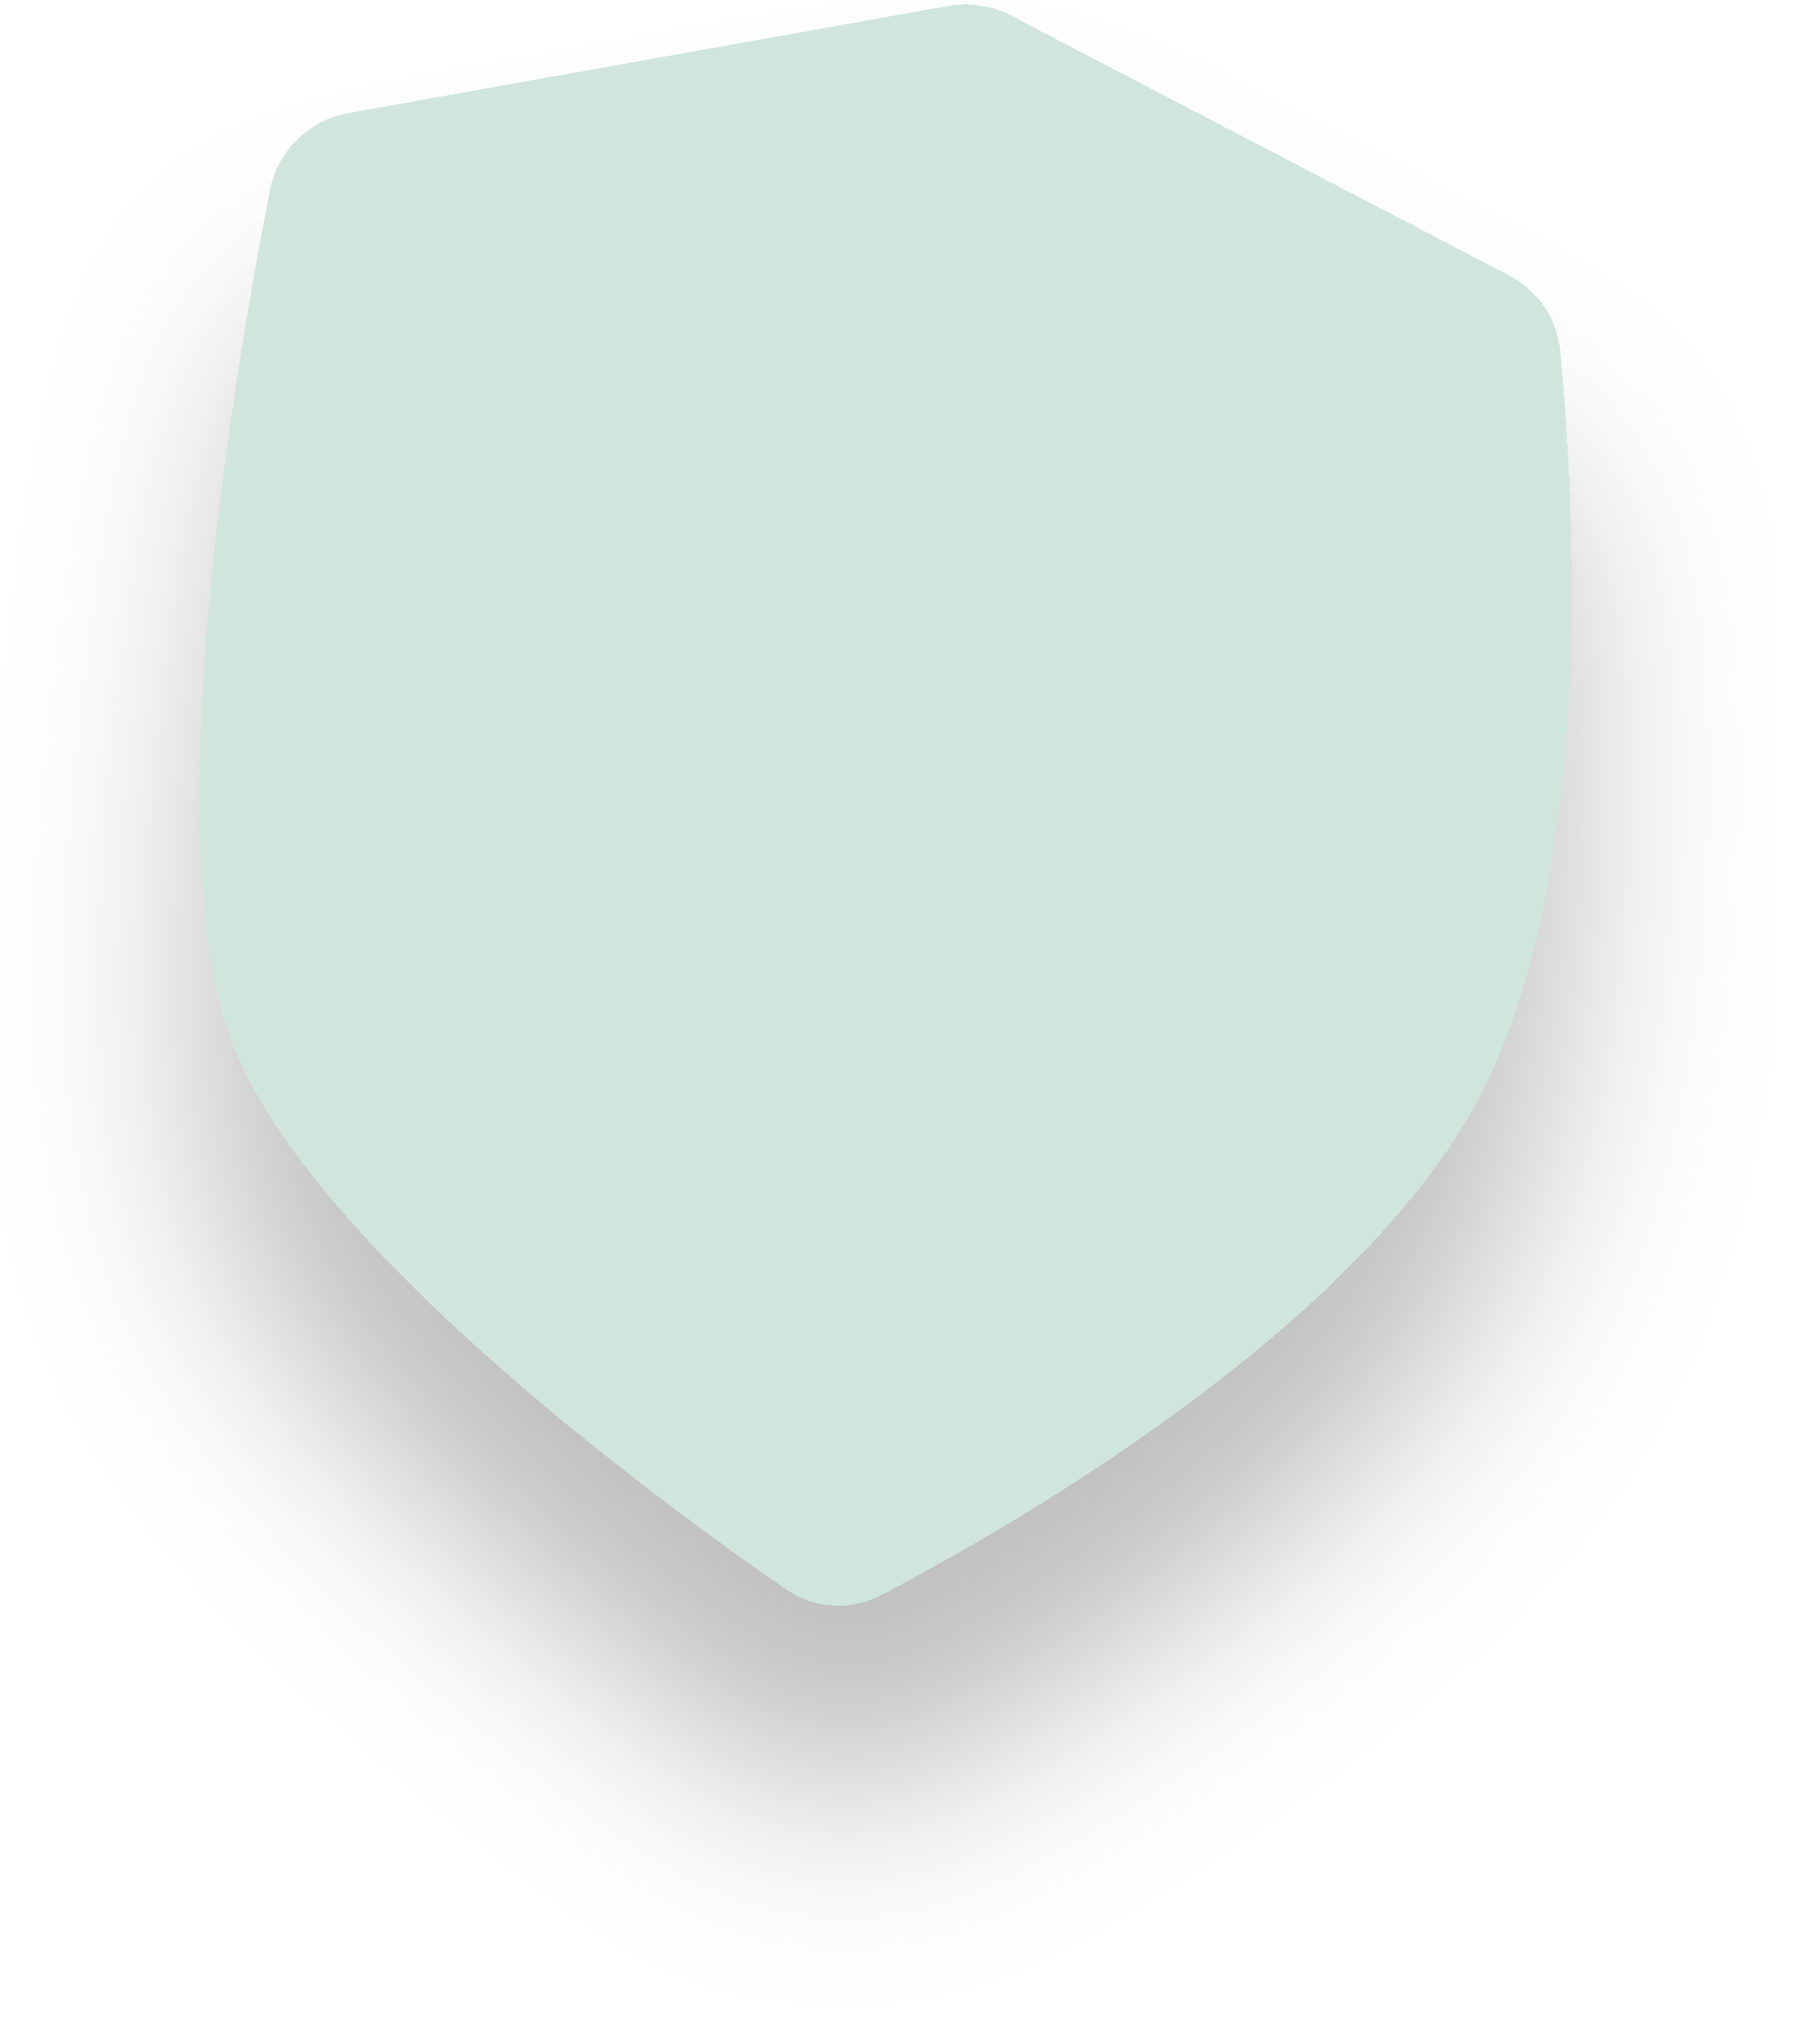
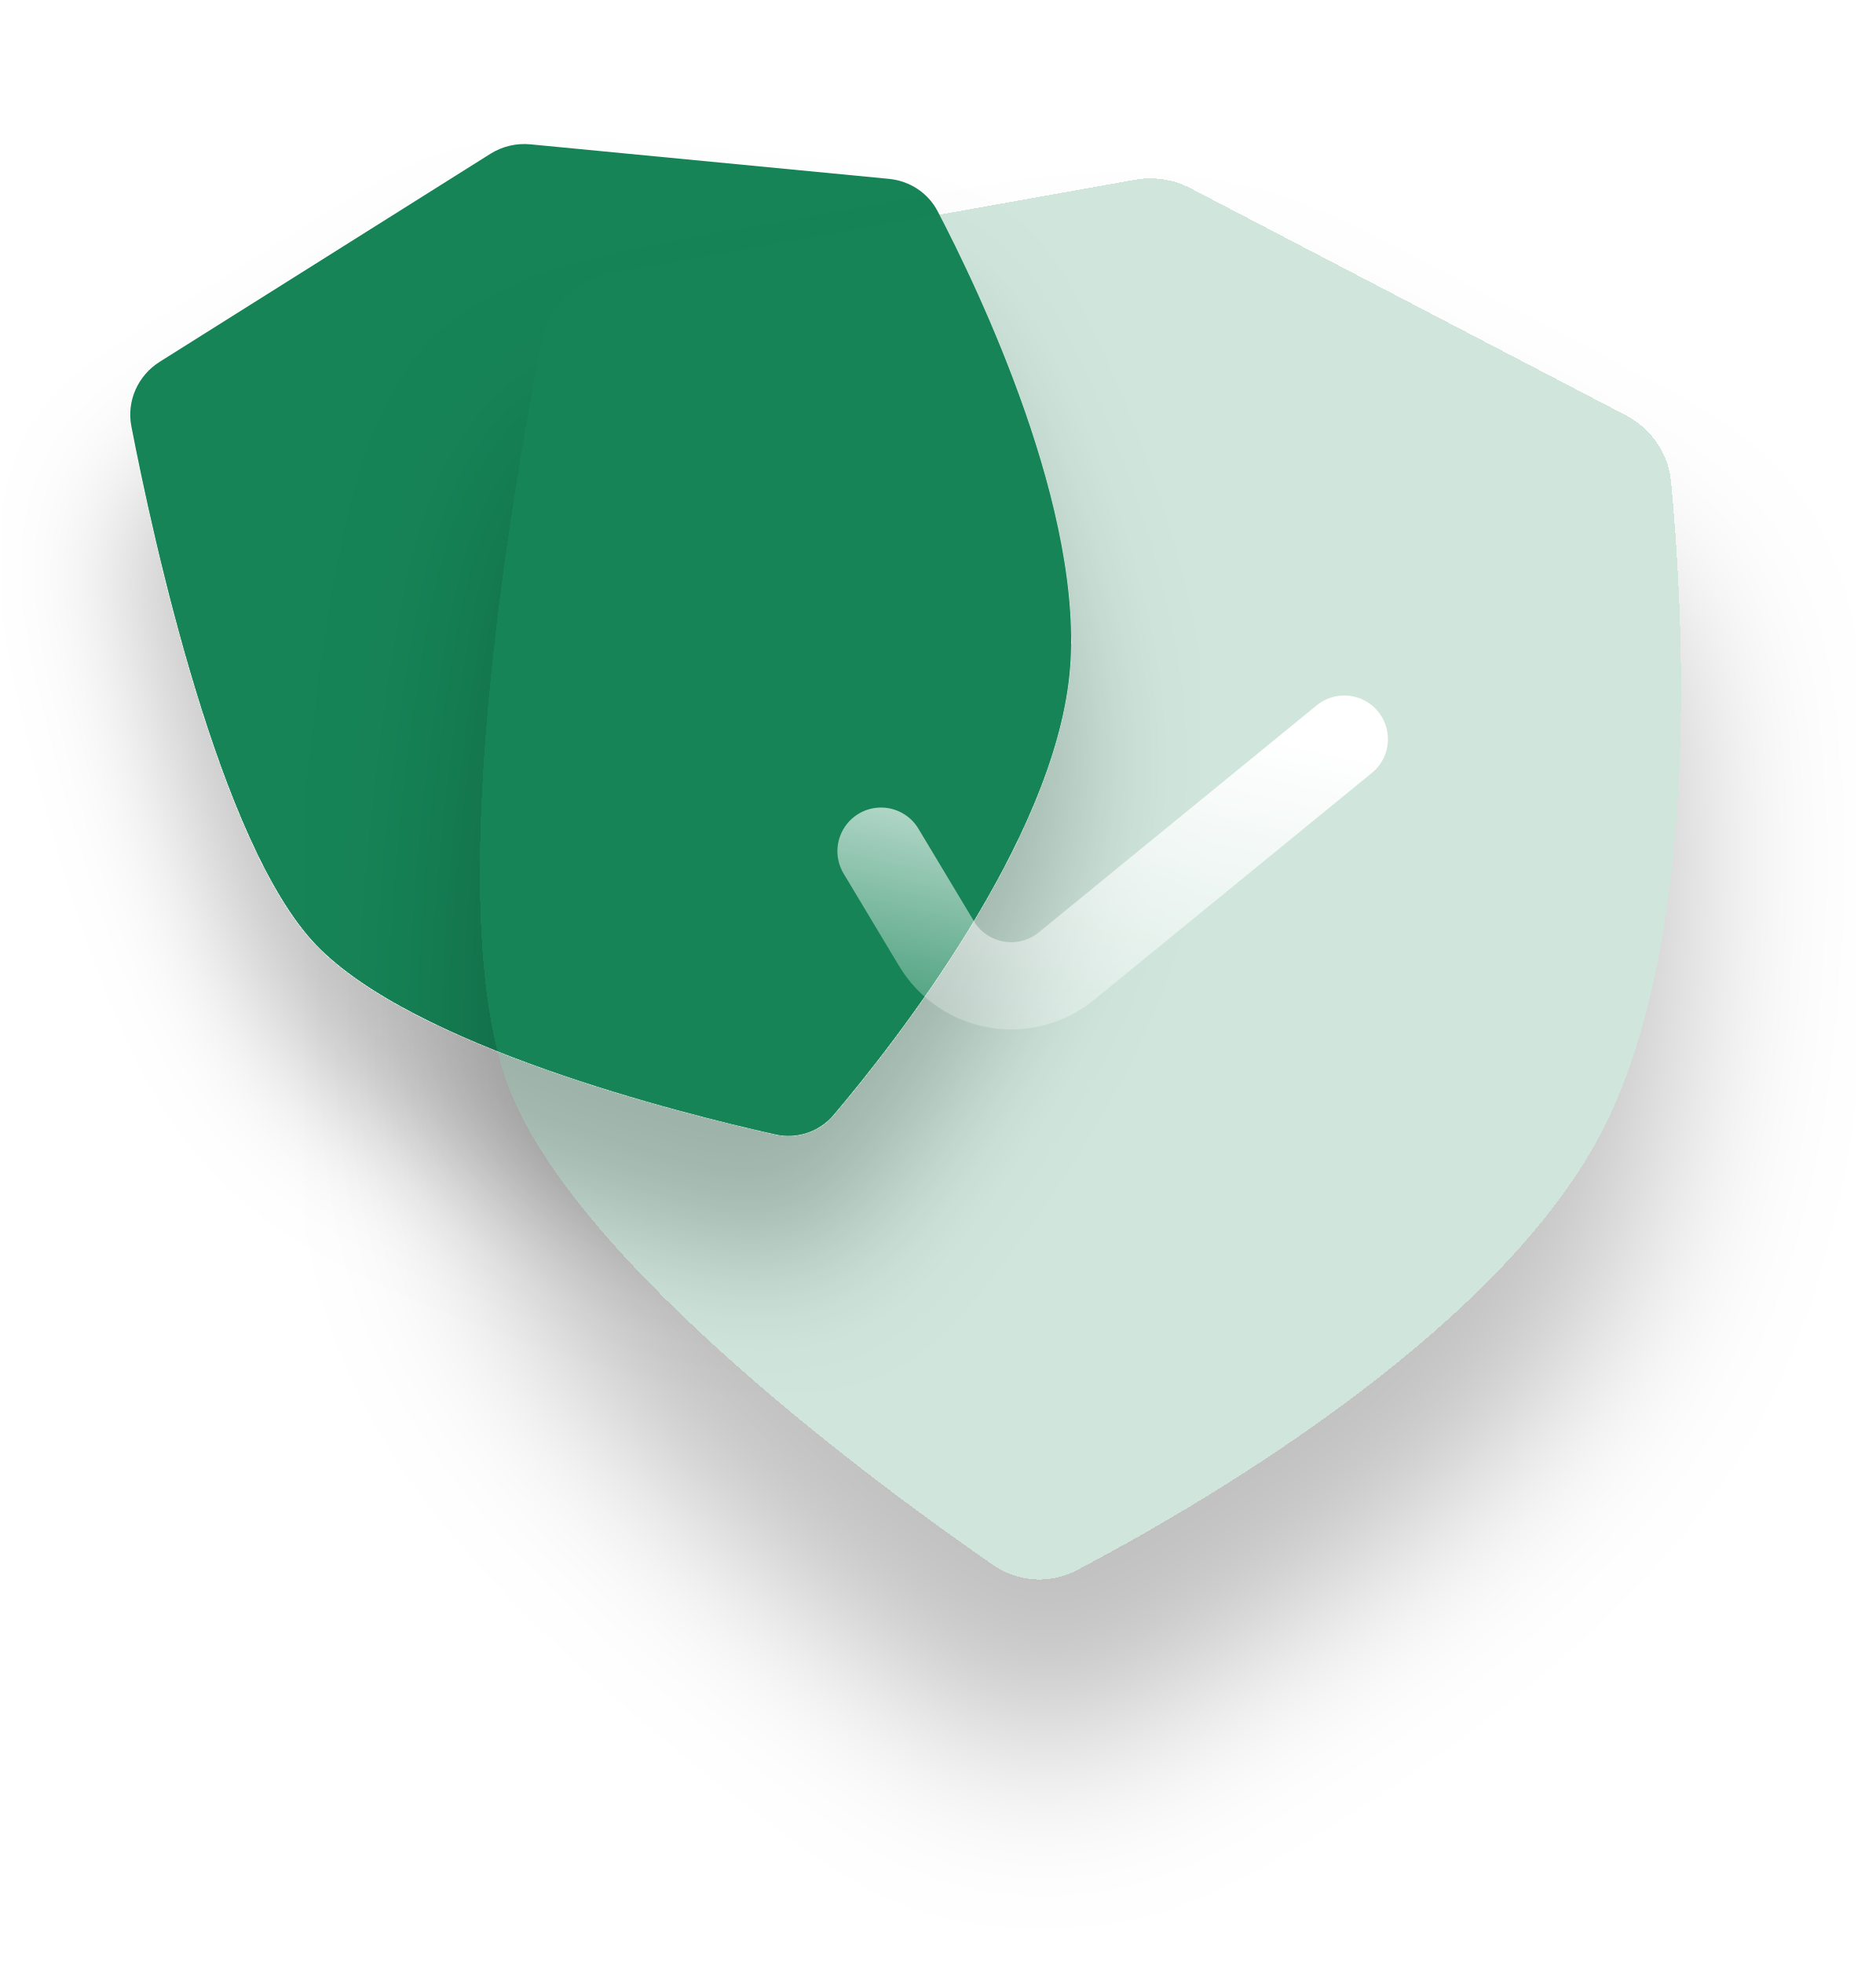
- <svg xmlns="http://www.w3.org/2000/svg" width="36" height="41" viewBox="0 0 36 41" fill="none">
-   <g filter="url(#filter0_bd_7_685)">
-     <path d="M19.016 0.12L6.999 2.266C6.205 2.408 5.574 3.012 5.419 3.804C4.73 7.309 3.066 16.947 4.688 21C6.315 25.068 13.239 30.13 15.762 31.875C16.334 32.27 17.067 32.32 17.682 31.997C20.279 30.635 27.237 26.66 29.688 22C32.054 17.501 31.571 9.793 31.302 7.026C31.239 6.381 30.846 5.822 30.27 5.521L20.293 0.316C19.9 0.111 19.451 0.042 19.016 0.12Z" fill="#168457" fill-opacity="0.2" shape-rendering="crispEdges" />
+ <svg xmlns="http://www.w3.org/2000/svg" width="43" height="45" viewBox="0 0 43 45" fill="none">
+   <g filter="url(#filter0_bd_70_2)">
+     <path d="M11.239 3.527L3.662 8.293C3.161 8.608 2.899 9.192 3.011 9.773C3.508 12.345 5.03 19.354 7.248 21.663C9.473 23.98 15.572 25.514 17.768 26.005C18.265 26.117 18.777 25.949 19.107 25.56C20.497 23.919 24.132 19.302 24.515 15.461C24.885 11.752 22.435 6.646 21.491 4.839C21.27 4.418 20.849 4.146 20.375 4.1L12.161 3.309C11.838 3.277 11.513 3.354 11.239 3.527Z" fill="#168457" />
  </g>
+   <g filter="url(#filter1_bd_70_2)">
+     <path d="M26.016 4.12L13.999 6.266C13.205 6.408 12.575 7.012 12.419 7.804C11.73 11.309 10.066 20.947 11.688 25C13.315 29.068 20.238 34.13 22.762 35.875C23.334 36.27 24.067 36.32 24.682 35.997C27.279 34.635 34.237 30.66 36.688 26C39.054 21.501 38.571 13.793 38.302 11.026C38.239 10.381 37.846 9.822 37.27 9.521L27.293 4.316C26.9 4.111 26.451 4.042 26.016 4.12Z" fill="#168457" fill-opacity="0.2" shape-rendering="crispEdges" />
+   </g>
+   <path d="M20.195 19.512L21.465 21.628C22.092 22.673 23.501 22.919 24.445 22.147L30.814 16.944" stroke="url(#paint0_linear_70_2)" stroke-width="2" stroke-linecap="round" />
  <defs>
-     <filter id="filter0_bd_7_685" x="0" y="-3.911" width="35.533" height="44.12" filterUnits="userSpaceOnUse" color-interpolation-filters="sRGB">
+     <filter id="filter0_bd_70_2" x="0.052" y="0.369" width="27.433" height="31.537" filterUnits="userSpaceOnUse" color-interpolation-filters="sRGB">
+       <feFlood flood-opacity="0" result="BackgroundImageFix" />
+       <feGaussianBlur in="BackgroundImageFix" stdDeviation="1.467" />
+       <feComposite in2="SourceAlpha" operator="in" result="effect1_backgroundBlur_70_2" />
+       <feColorMatrix in="SourceAlpha" type="matrix" values="0 0 0 0 0 0 0 0 0 0 0 0 0 0 0 0 0 0 127 0" result="hardAlpha" />
+       <feOffset dy="2.933" />
+       <feGaussianBlur stdDeviation="1.467" />
+       <feComposite in2="hardAlpha" operator="out" />
+       <feColorMatrix type="matrix" values="0 0 0 0 0 0 0 0 0 0 0 0 0 0 0 0 0 0 0.25 0" />
+       <feBlend mode="normal" in2="effect1_backgroundBlur_70_2" result="effect2_dropShadow_70_2" />
+       <feBlend mode="normal" in="SourceGraphic" in2="effect2_dropShadow_70_2" result="shape" />
+     </filter>
+     <filter id="filter1_bd_70_2" x="7" y="0.089" width="35.533" height="44.12" filterUnits="userSpaceOnUse" color-interpolation-filters="sRGB">
      <feFlood flood-opacity="0" result="BackgroundImageFix" />
      <feGaussianBlur in="BackgroundImageFix" stdDeviation="2" />
-       <feComposite in2="SourceAlpha" operator="in" result="effect1_backgroundBlur_7_685" />
+       <feComposite in2="SourceAlpha" operator="in" result="effect1_backgroundBlur_70_2" />
      <feColorMatrix in="SourceAlpha" type="matrix" values="0 0 0 0 0 0 0 0 0 0 0 0 0 0 0 0 0 0 127 0" result="hardAlpha" />
      <feOffset dy="4" />
      <feGaussianBlur stdDeviation="2" />
      <feComposite in2="hardAlpha" operator="out" />
      <feColorMatrix type="matrix" values="0 0 0 0 0 0 0 0 0 0 0 0 0 0 0 0 0 0 0.25 0" />
-       <feBlend mode="normal" in2="effect1_backgroundBlur_7_685" result="effect2_dropShadow_7_685" />
-       <feBlend mode="normal" in="SourceGraphic" in2="effect2_dropShadow_7_685" result="shape" />
+       <feBlend mode="normal" in2="effect1_backgroundBlur_70_2" result="effect2_dropShadow_70_2" />
+       <feBlend mode="normal" in="SourceGraphic" in2="effect2_dropShadow_70_2" result="shape" />
    </filter>
+     <linearGradient id="paint0_linear_70_2" x1="25.893" y1="16.063" x2="23.593" y2="26.357" gradientUnits="userSpaceOnUse">
+       <stop stop-color="white" />
+       <stop offset="1" stop-color="white" stop-opacity="0" />
+     </linearGradient>
  </defs>
</svg>
